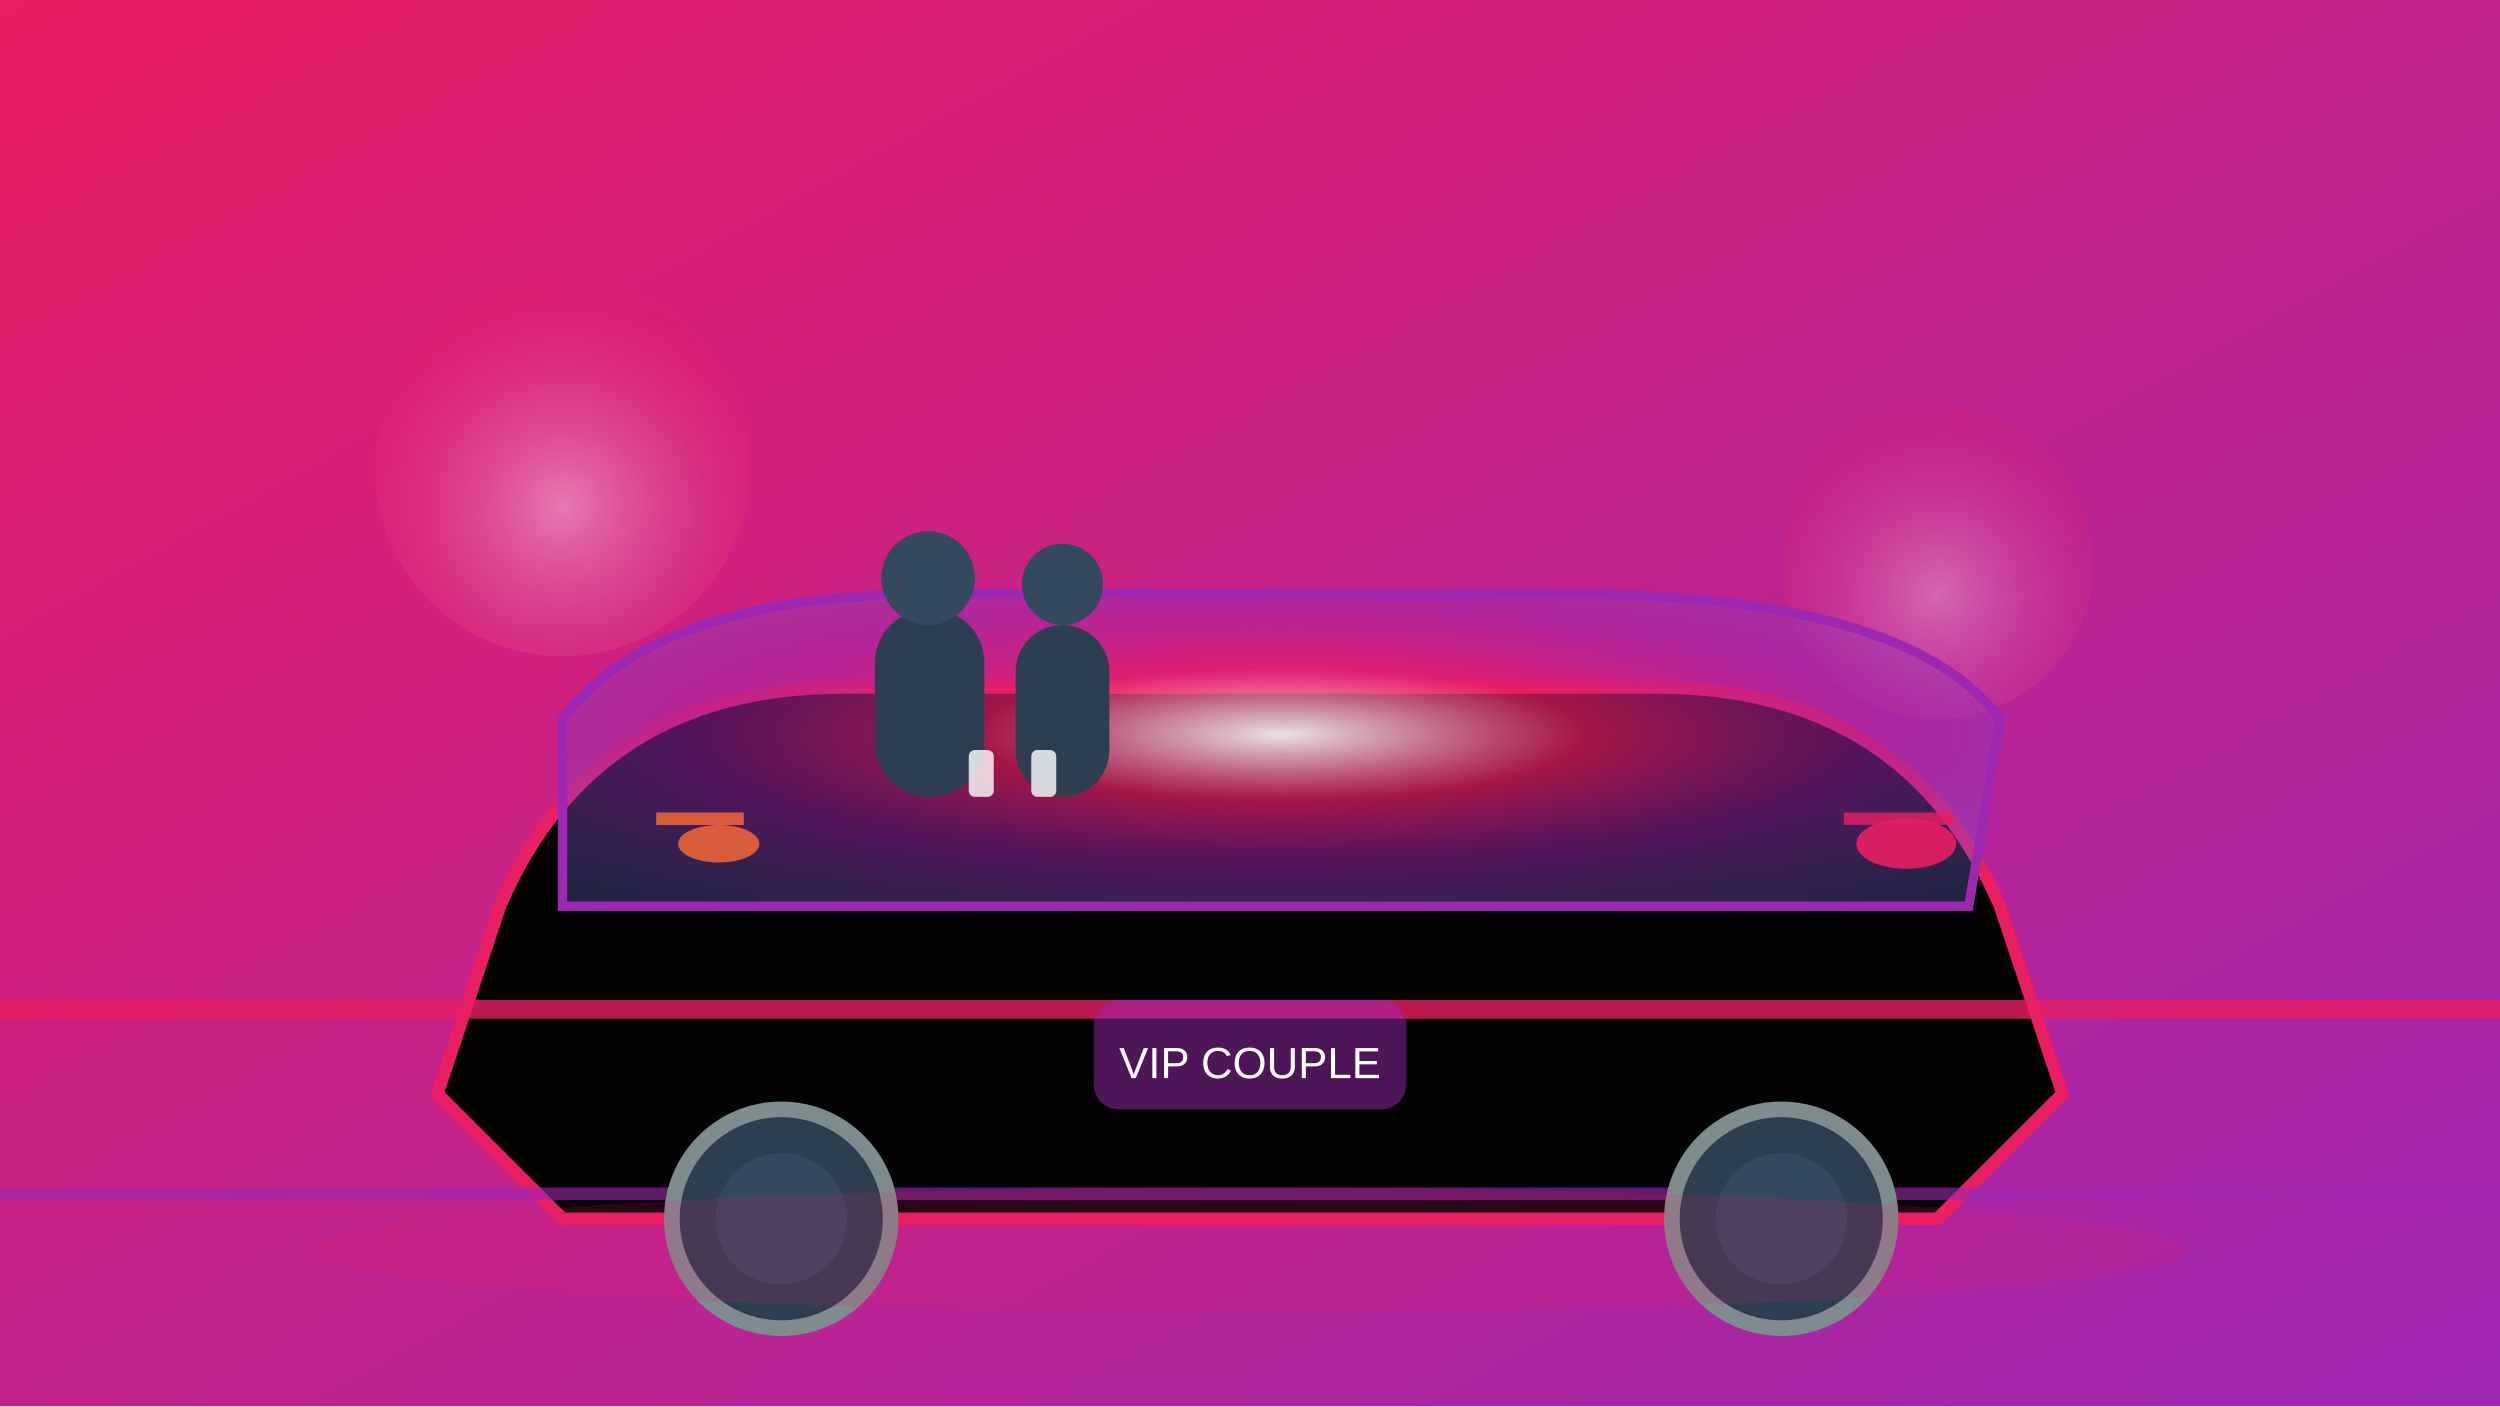
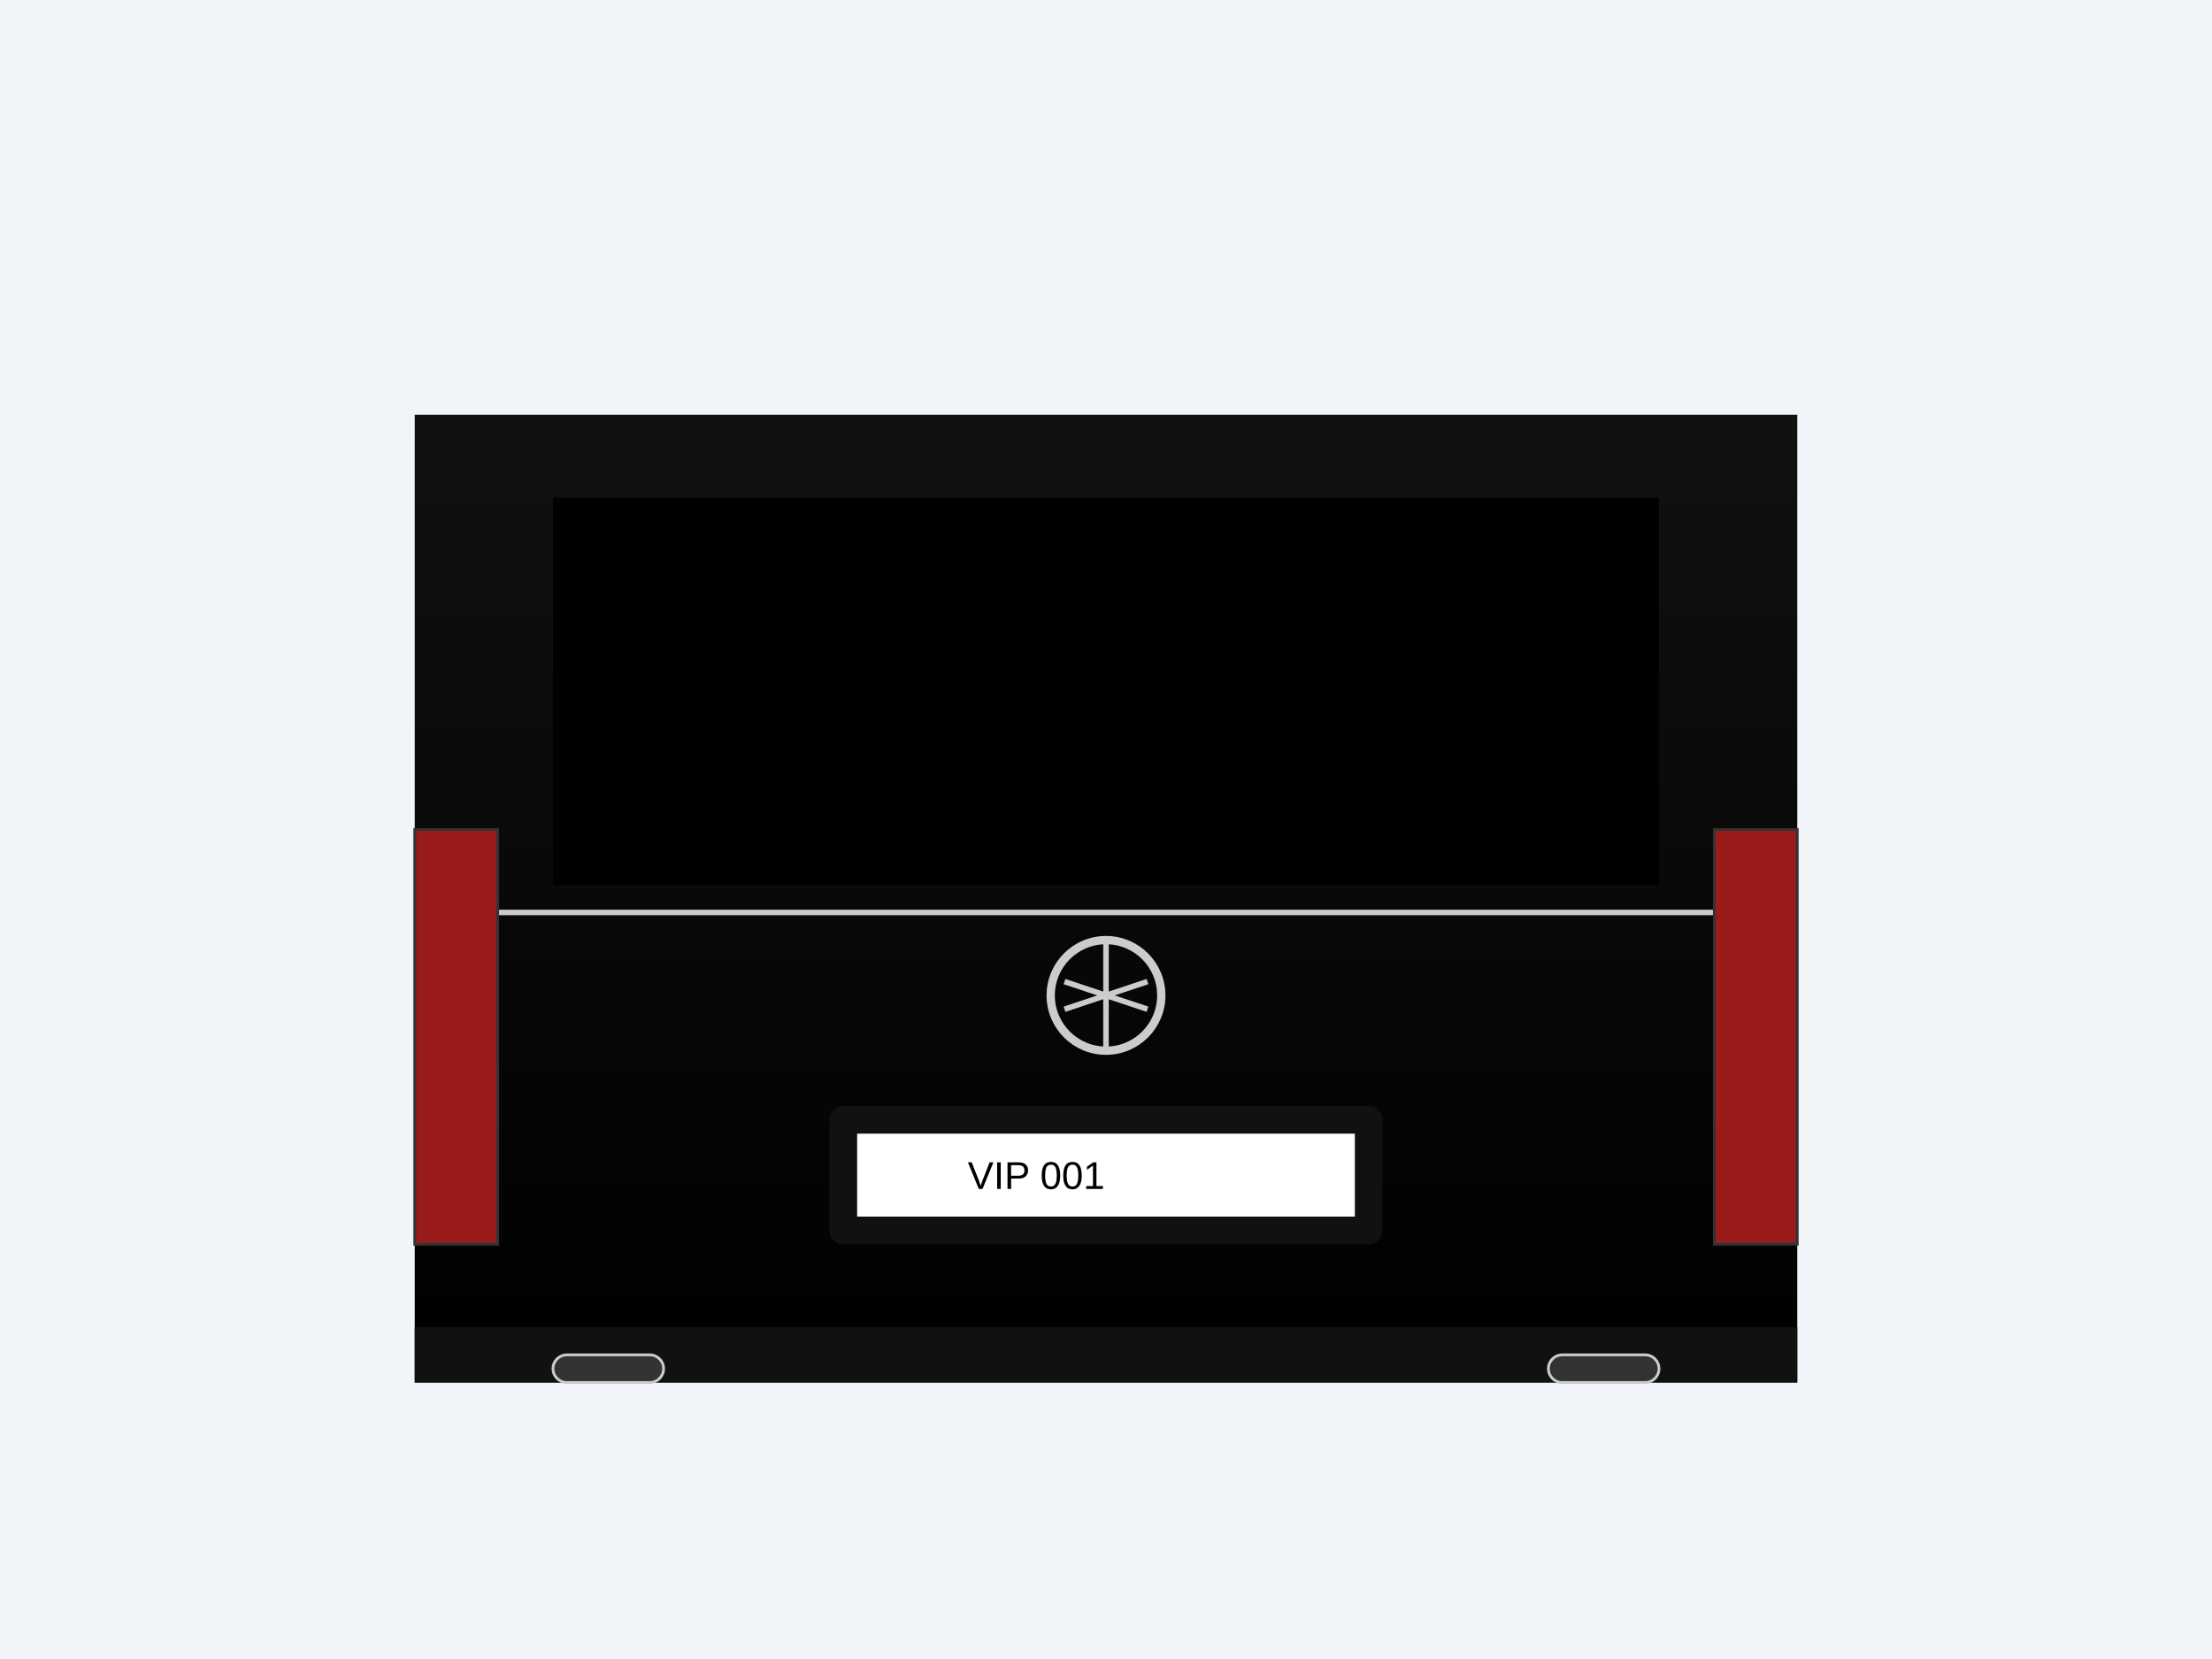
- <svg xmlns="http://www.w3.org/2000/svg" width="800" height="450" viewBox="0 0 800 450">
+ <svg xmlns="http://www.w3.org/2000/svg" viewBox="0 0 800 600" role="img" aria-label="Black VIP Mercedes Vito Rear Exterior">
  <defs>
-     <linearGradient id="vipVitoCoupleBg" x1="0%" y1="0%" x2="100%" y2="100%">
-       <stop offset="0%" style="stop-color:#e91e63;stop-opacity:1" />
-       <stop offset="100%" style="stop-color:#9c27b0;stop-opacity:1" />
+     <linearGradient id="vipRear" x1="0%" y1="0%" x2="0%" y2="100%">
+       <stop offset="0%" style="stop-color:#111;stop-opacity:1" />
+       <stop offset="100%" style="stop-color:#000;stop-opacity:1" />
    </linearGradient>
-     <radialGradient id="coupleVipVitoLight" cx="50%" cy="60%" r="55%">
-       <stop offset="0%" style="stop-color:#ffffff;stop-opacity:0.8" />
-       <stop offset="100%" style="stop-color:#e91e63;stop-opacity:0.3" />
-     </radialGradient>
-     <radialGradient id="vipStarlightCouple" cx="50%" cy="45%" r="85%">
-       <stop offset="0%" style="stop-color:#ffffff;stop-opacity:0.9" />
-       <stop offset="25%" style="stop-color:#e91e63;stop-opacity:0.7" />
-       <stop offset="50%" style="stop-color:#9c27b0;stop-opacity:0.5" />
-       <stop offset="100%" style="stop-color:#4a90e2;stop-opacity:0.2" />
-     </radialGradient>
  </defs>
-   <rect width="800" height="450" fill="url(#vipVitoCoupleBg)" />
-   <circle cx="180" cy="150" r="60" fill="url(#coupleVipVitoLight)" opacity="0.5" />
-   <circle cx="620" cy="180" r="50" fill="url(#coupleVipVitoLight)" opacity="0.4" />
-   <path d="M160 290 Q190 220 270 220 L530 220 Q610 220 640 290 L660 350 L620 390 L180 390 L140 350 Z" fill="#030303" stroke="#e91e63" stroke-width="4" />
-   <path d="M180 230 Q210 190 300 190 L500 190 Q610 190 640 230 L630 290 L180 290 Z" fill="url(#vipStarlightCouple)" stroke="#9c27b0" stroke-width="3" />
-   <rect x="280" y="195" width="35" height="60" fill="#2c3e50" rx="17" />
-   <rect x="325" y="200" width="30" height="55" fill="#2c3e50" rx="15" />
-   <circle cx="297" cy="185" r="15" fill="#34495e" />
-   <circle cx="340" cy="187" r="13" fill="#34495e" />
-   <rect x="310" y="240" width="8" height="15" fill="#ffffff" opacity="0.8" rx="2" />
-   <rect x="330" y="240" width="8" height="15" fill="#ffffff" opacity="0.8" rx="2" />
-   <rect x="0" y="320" width="800" height="6" fill="#e91e63" opacity="0.8" />
-   <rect x="0" y="380" width="800" height="4" fill="#9c27b0" opacity="0.6" />
-   <circle cx="250" cy="390" r="35" fill="#2c3e50" stroke="#7f8c8d" stroke-width="5" />
-   <circle cx="570" cy="390" r="35" fill="#2c3e50" stroke="#7f8c8d" stroke-width="5" />
-   <circle cx="250" cy="390" r="21" fill="#34495e" />
-   <circle cx="570" cy="390" r="21" fill="#34495e" />
-   <ellipse cx="610" cy="270" rx="16" ry="8" fill="#e91e63" opacity="0.9" />
-   <ellipse cx="230" cy="270" rx="13" ry="6" fill="#ff6b35" opacity="0.8" />
-   <rect x="590" y="260" width="35" height="4" fill="#e91e63" opacity="0.8" />
-   <rect x="210" y="260" width="28" height="4" fill="#ff6b35" opacity="0.8" />
-   <ellipse cx="400" cy="400" rx="300" ry="20" fill="#e91e63" opacity="0.15" />
-   <rect x="350" y="320" width="100" height="35" fill="#9c27b0" opacity="0.5" rx="8" />
-   <text x="400" y="345" font-family="Arial" font-size="14" fill="#ffffff" text-anchor="middle">VIP COUPLE</text>
+   <rect width="800" height="600" fill="#f1f5f9" />
+   <path d="M150,150 L650,150 L650,500 L150,500 Z" fill="url(#vipRear)" />
+   <path d="M200,180 L600,180 L600,320 L200,320 Z" fill="#000" opacity="0.95" />
+   <path d="M150,330 L650,330" stroke="#ccc" stroke-width="2" />
+   <path d="M150,300 L180,300 L180,450 L150,450 Z" fill="#991b1b" stroke="#333" />
+   <path d="M620,300 L650,300 L650,450 L620,450 Z" fill="#991b1b" stroke="#333" />
+   <rect x="300" y="400" width="200" height="50" rx="5" fill="#111" />
+   <rect x="310" y="410" width="180" height="30" fill="#fff" />
+   <text x="350" y="430" font-family="Arial" font-size="14" fill="#000">VIP 001</text>
+   <circle cx="400" cy="360" r="20" fill="none" stroke="#ccc" stroke-width="3" />
+   <path d="M400,340 L400,380 M385,355 L415,365 M415,355 L385,365" stroke="#ccc" stroke-width="2" />
+   <rect x="150" y="480" width="500" height="20" fill="#111" />
+   <rect x="200" y="490" width="40" height="10" rx="5" fill="#333" stroke="#ccc" />
+   <rect x="560" y="490" width="40" height="10" rx="5" fill="#333" stroke="#ccc" />
</svg>
